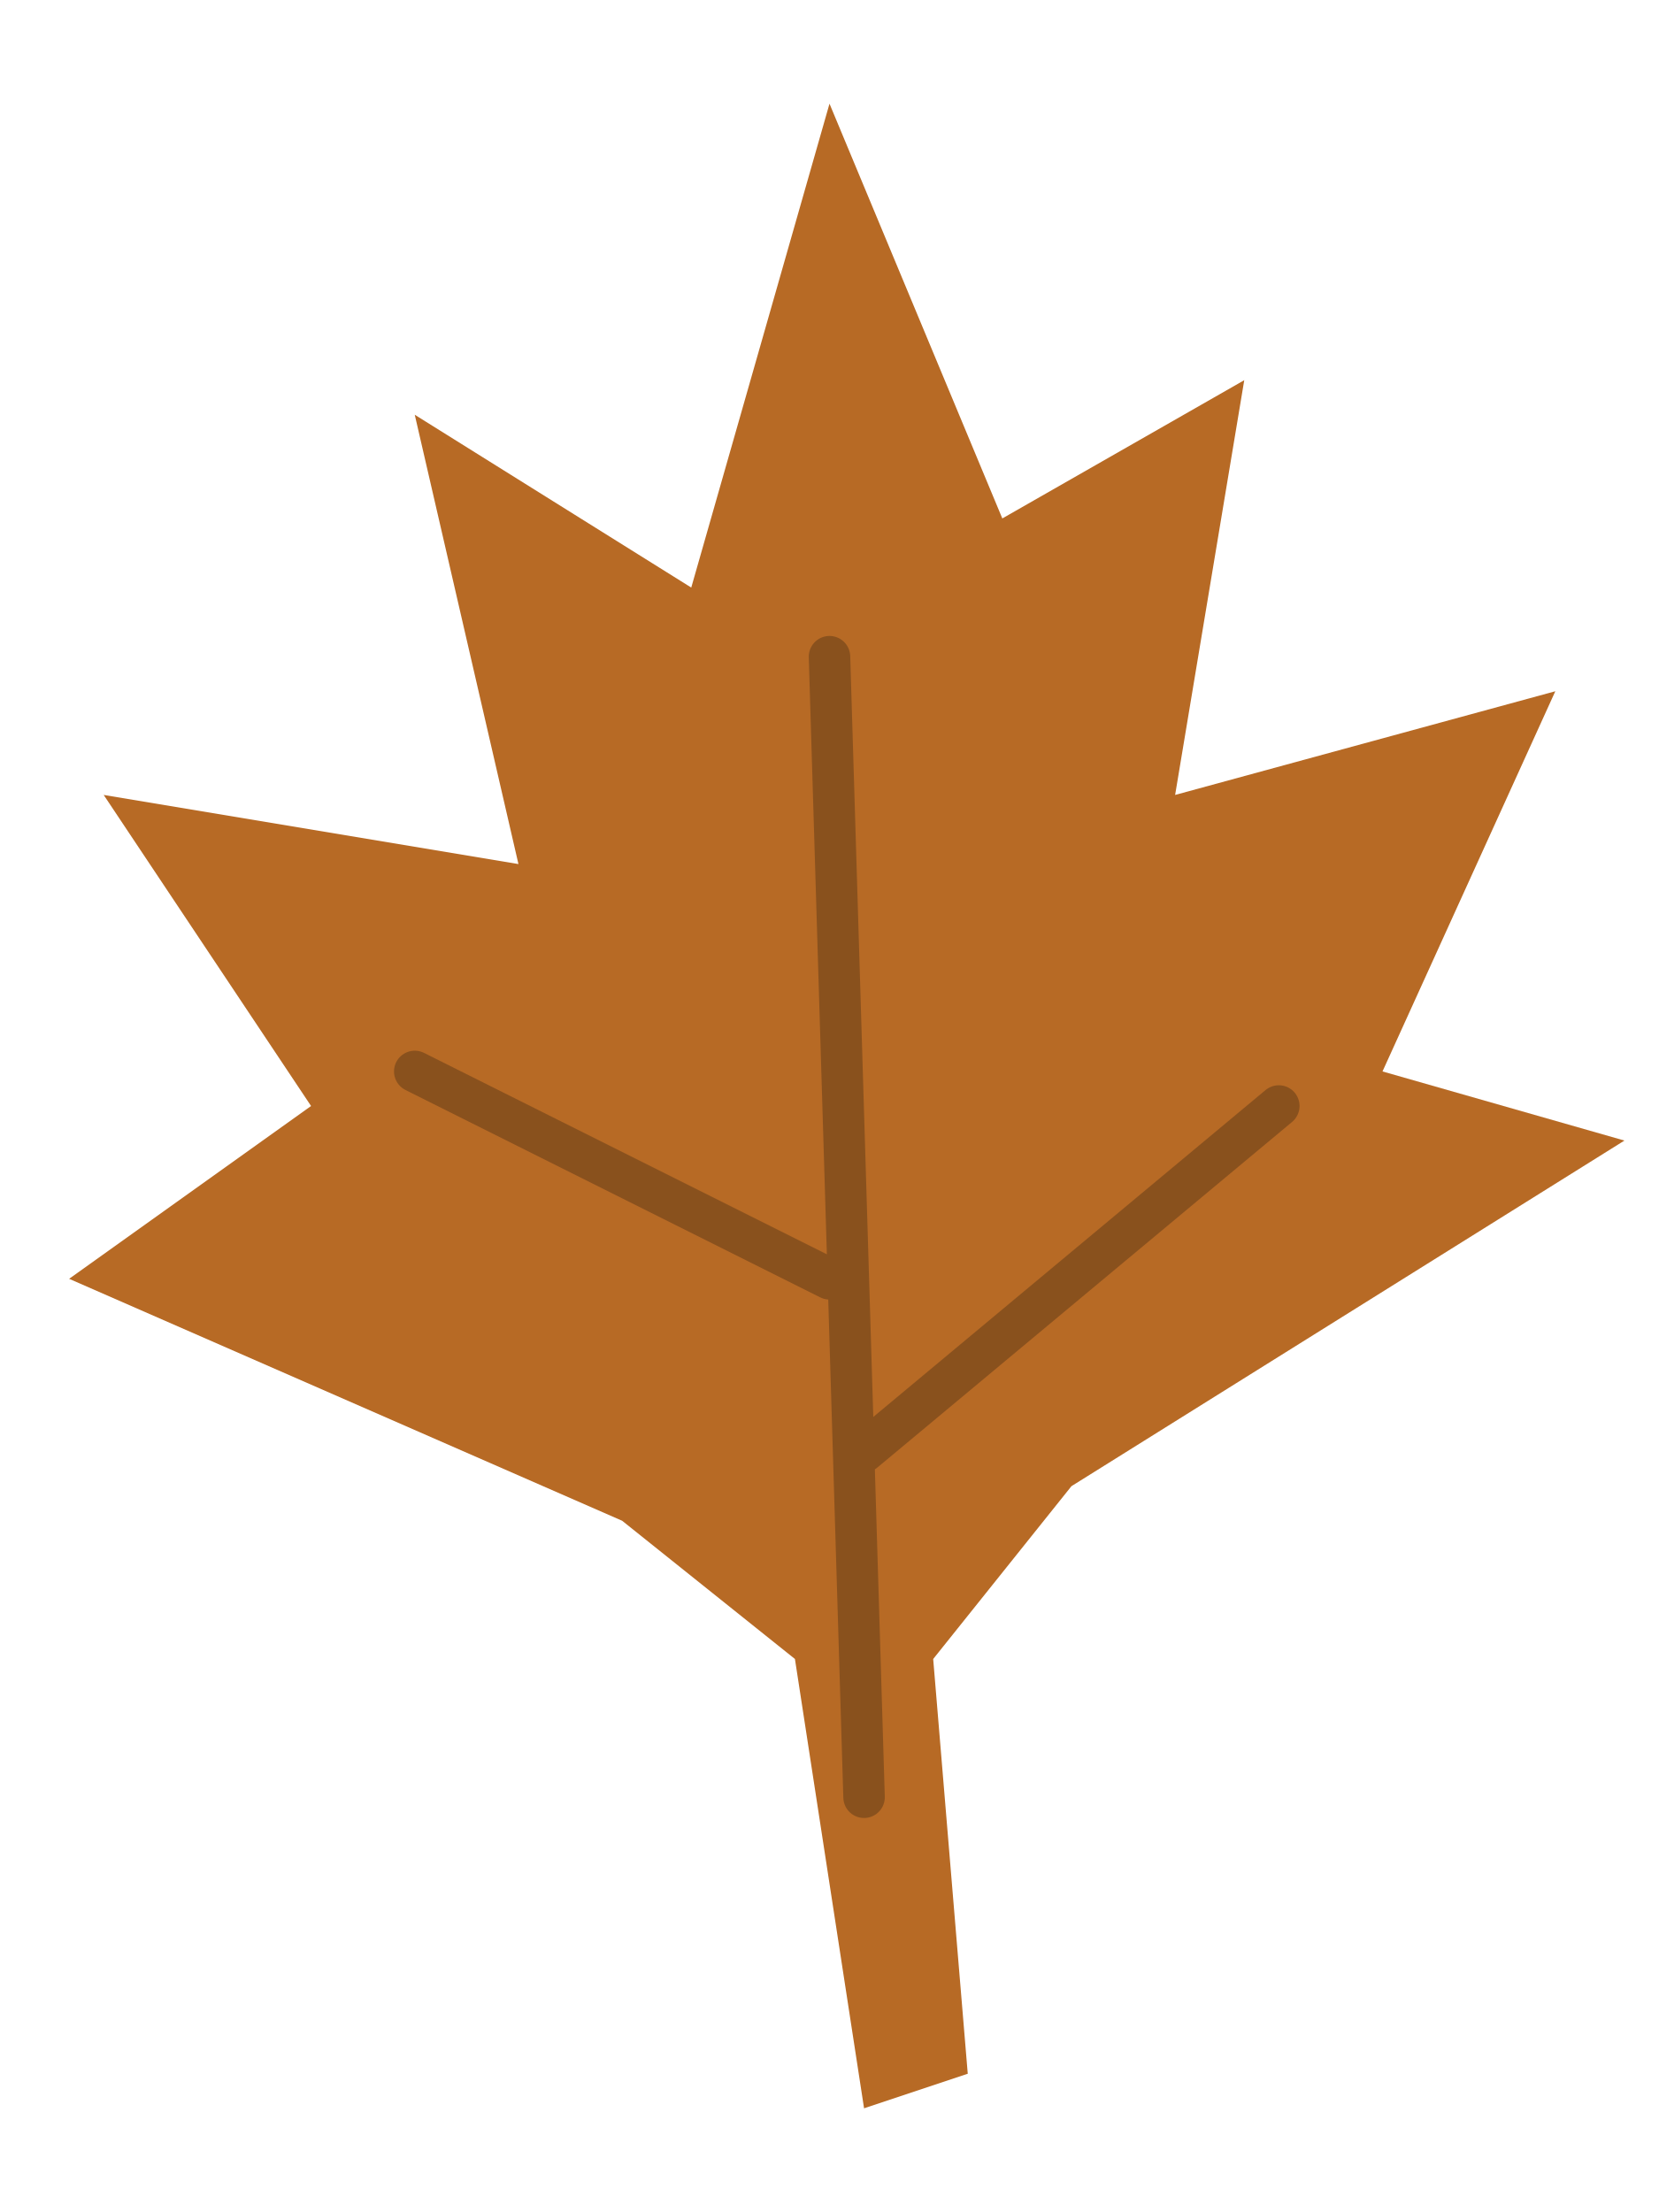
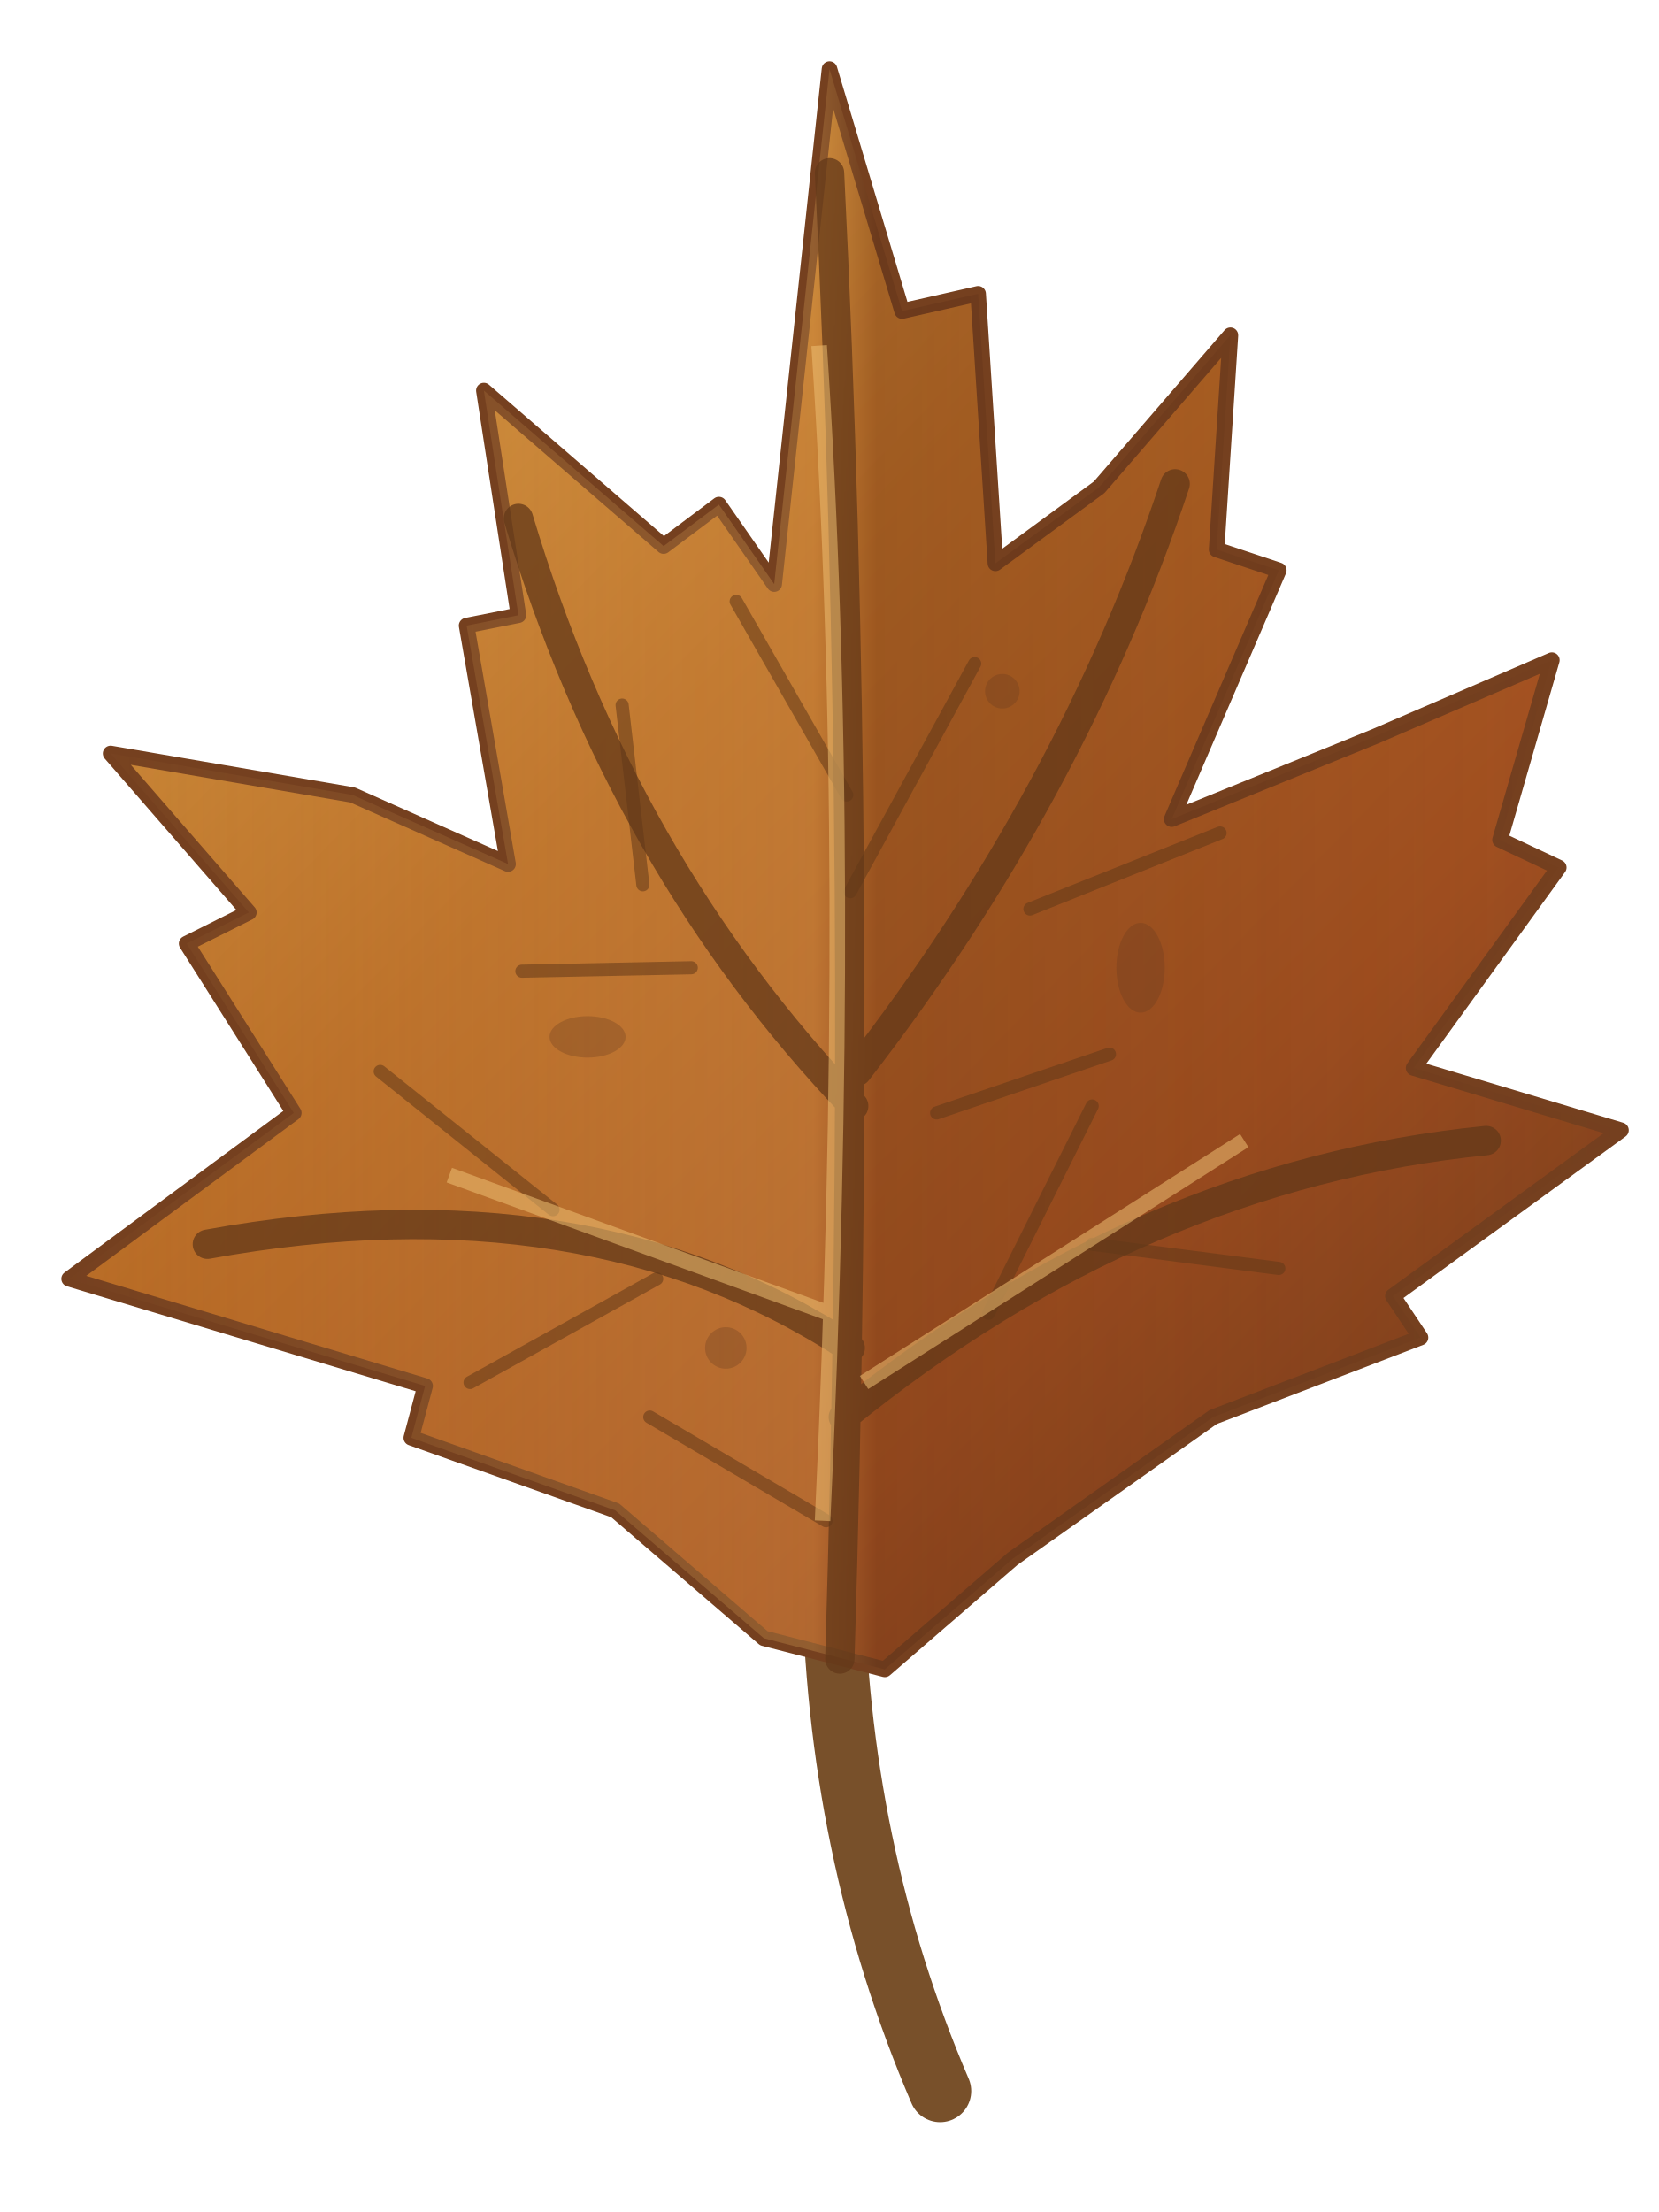
<svg xmlns="http://www.w3.org/2000/svg" viewBox="0 0 48 64">
-   <path fill="#b76a25" d="M24 3 29 15 36 11 34 23 45 20 40 31 47 33 31 43 27 48 28 60 25 61 23 48 18 44 2 37 9 32 3 23 15 25 12 12 20 17Z" />
-   <path d="M25 52 24 19M24 37 12 31M25 42 37 32" fill="none" stroke="#5c3917" stroke-opacity=".5" stroke-width="1.2" stroke-linecap="round" />
+   <defs>
+     <linearGradient id="blade" x1="0" y1="0" x2="1" y2="1">
+       <stop stop-color="#dba449" />
+       <stop offset=".4" stop-color="#b76a25" />
+       <stop offset=".7" stop-color="#a35020" />
+       <stop offset="1" stop-color="#66351b" />
+     </linearGradient>
+     <linearGradient id="fold">
+       <stop stop-color="#f0bb64" stop-opacity="0" />
+       <stop offset=".48" stop-color="#f0bb64" stop-opacity=".24" />
+       <stop offset=".52" stop-color="#512611" stop-opacity=".24" />
+       <stop offset="1" stop-color="#512611" stop-opacity="0" />
+     </linearGradient>
+     <path id="shape" d="m24 2 2.1 7 2.2-.5.5 7.8 3-2.2 3.8-4.4-.4 6.2 1.8.6-3.1 7.2 5.9-2.4 5.1-2.2-1.5 5.2 1.7.8-4.2 5.8 6 1.8-6.6 4.8.8 1.2-6 2.3-5.8 4.1-3.7 3.2-3.5-.9-4.3-3.7-5.9-2.1.4-1.5L2 37l6.5-4.8-3.1-4.9 1.8-.9-4-4.6 7 1.2 4.5 2-1.2-6.9 1.5-.3-1-6.5 5.2 4.5 1.6-1.2 1.6 2.3Z" />
+   </defs>
+   <path d="M24.1 45.5q.1 8 3.1 15" fill="none" stroke="#78502a" stroke-width="1.8" stroke-linecap="round" />
+   <use href="#shape" fill="url(#blade)" stroke="#75401f" stroke-width=".45" stroke-linejoin="round" />
+   <use href="#shape" fill="url(#fold)" />
+   <g fill="none" stroke="#633919" stroke-linecap="round">
+     <path d="M24.3 48Q25 25 24 5M24.6 39Q17 34 6 36M24.7 32Q18 25 15 15M24.4 41Q33 34 43 33M24.8 31Q31 23 34 14" stroke-width=".85" stroke-opacity=".75" />
+     <path d="m24.5 23-3.2-5.6m3.3 8.4 3.6-6.6M20 28l-4.9.1m3.5-2.5-.6-5.2M16 35l-5-4m8 6-5.4 3m15-2 3-6m0 4 5.4.7m-9.9-4.5 5-1.7m-2.3-4.2 5.5-2.2M23.9 44l-5.1-3" stroke-width=".38" stroke-opacity=".55" />
+   </g>
+   <path d="M23.8 44q.9-19-.1-34M24 38 13 34m12 6 11-7" fill="none" stroke="#edbe71" stroke-width=".45" stroke-opacity=".55" />
+   <g fill="#663a1d" opacity=".3">
+     <ellipse cx="17" cy="30" rx="1.1" ry=".6" />
+     <ellipse cx="33" cy="28" rx=".7" ry="1.3" />
+     <circle cx="21" cy="39" r=".6" />
+     <circle cx="29" cy="20" r=".5" />
+   </g>
</svg>
